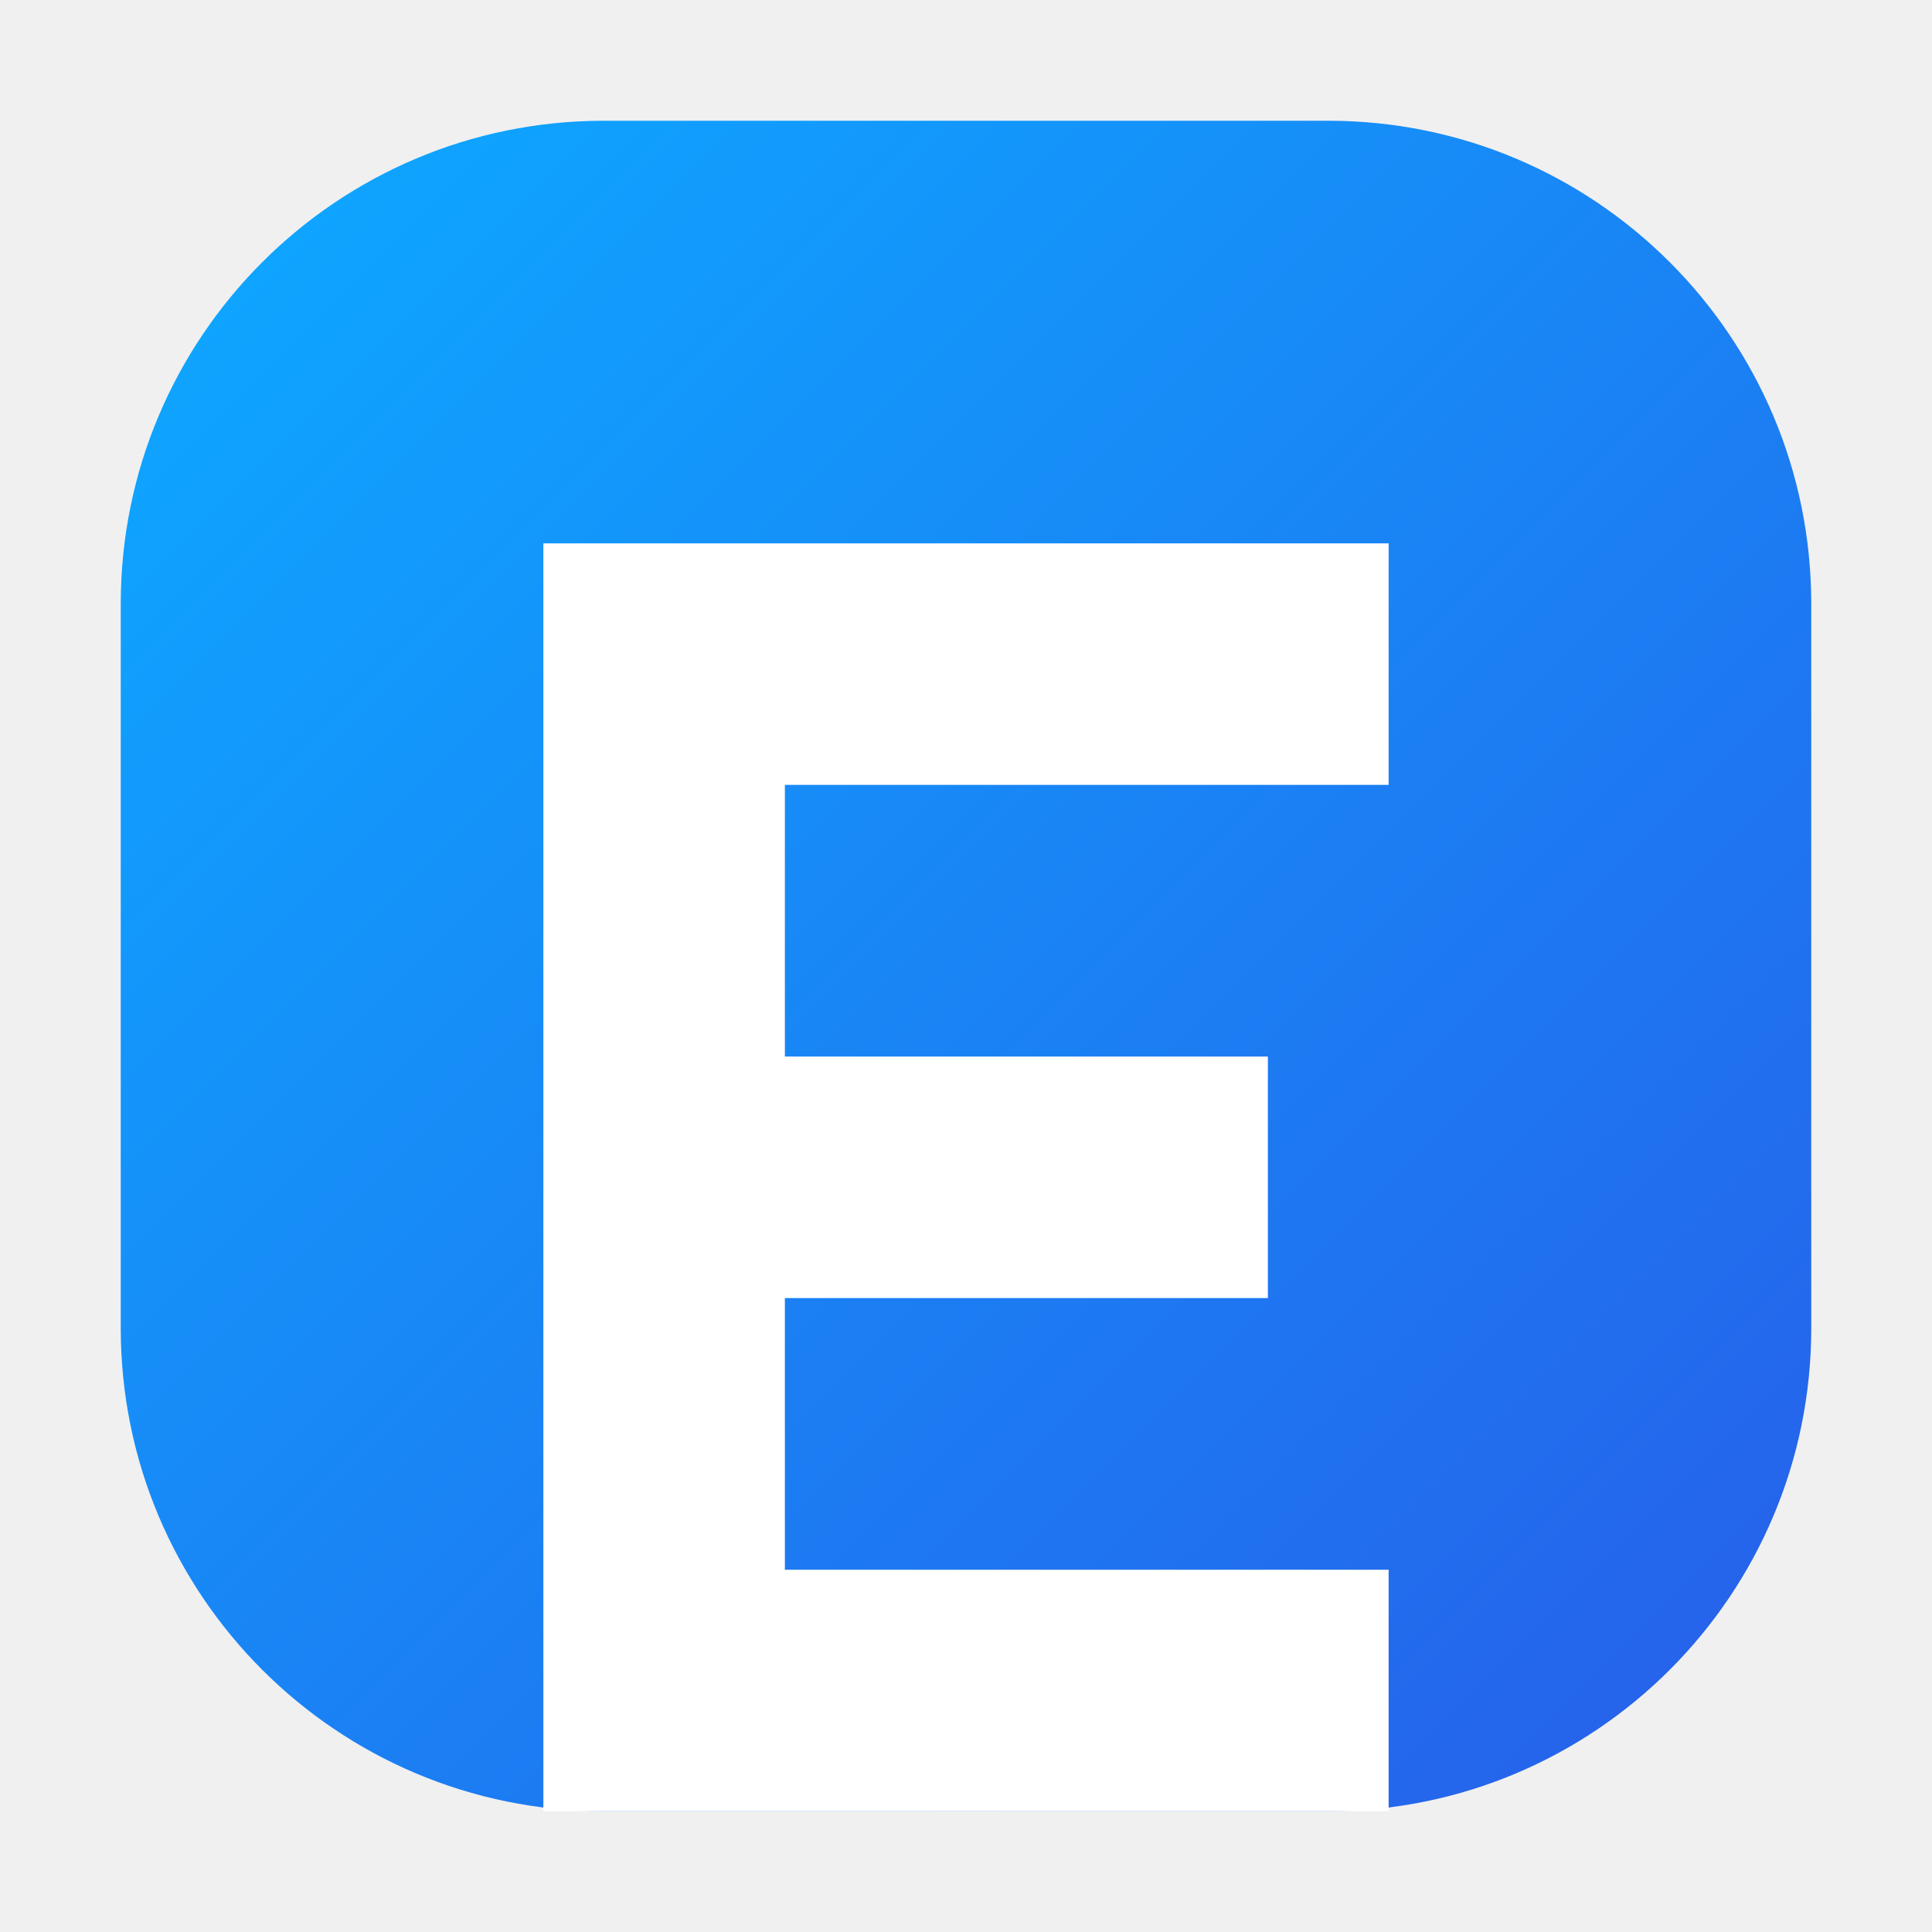
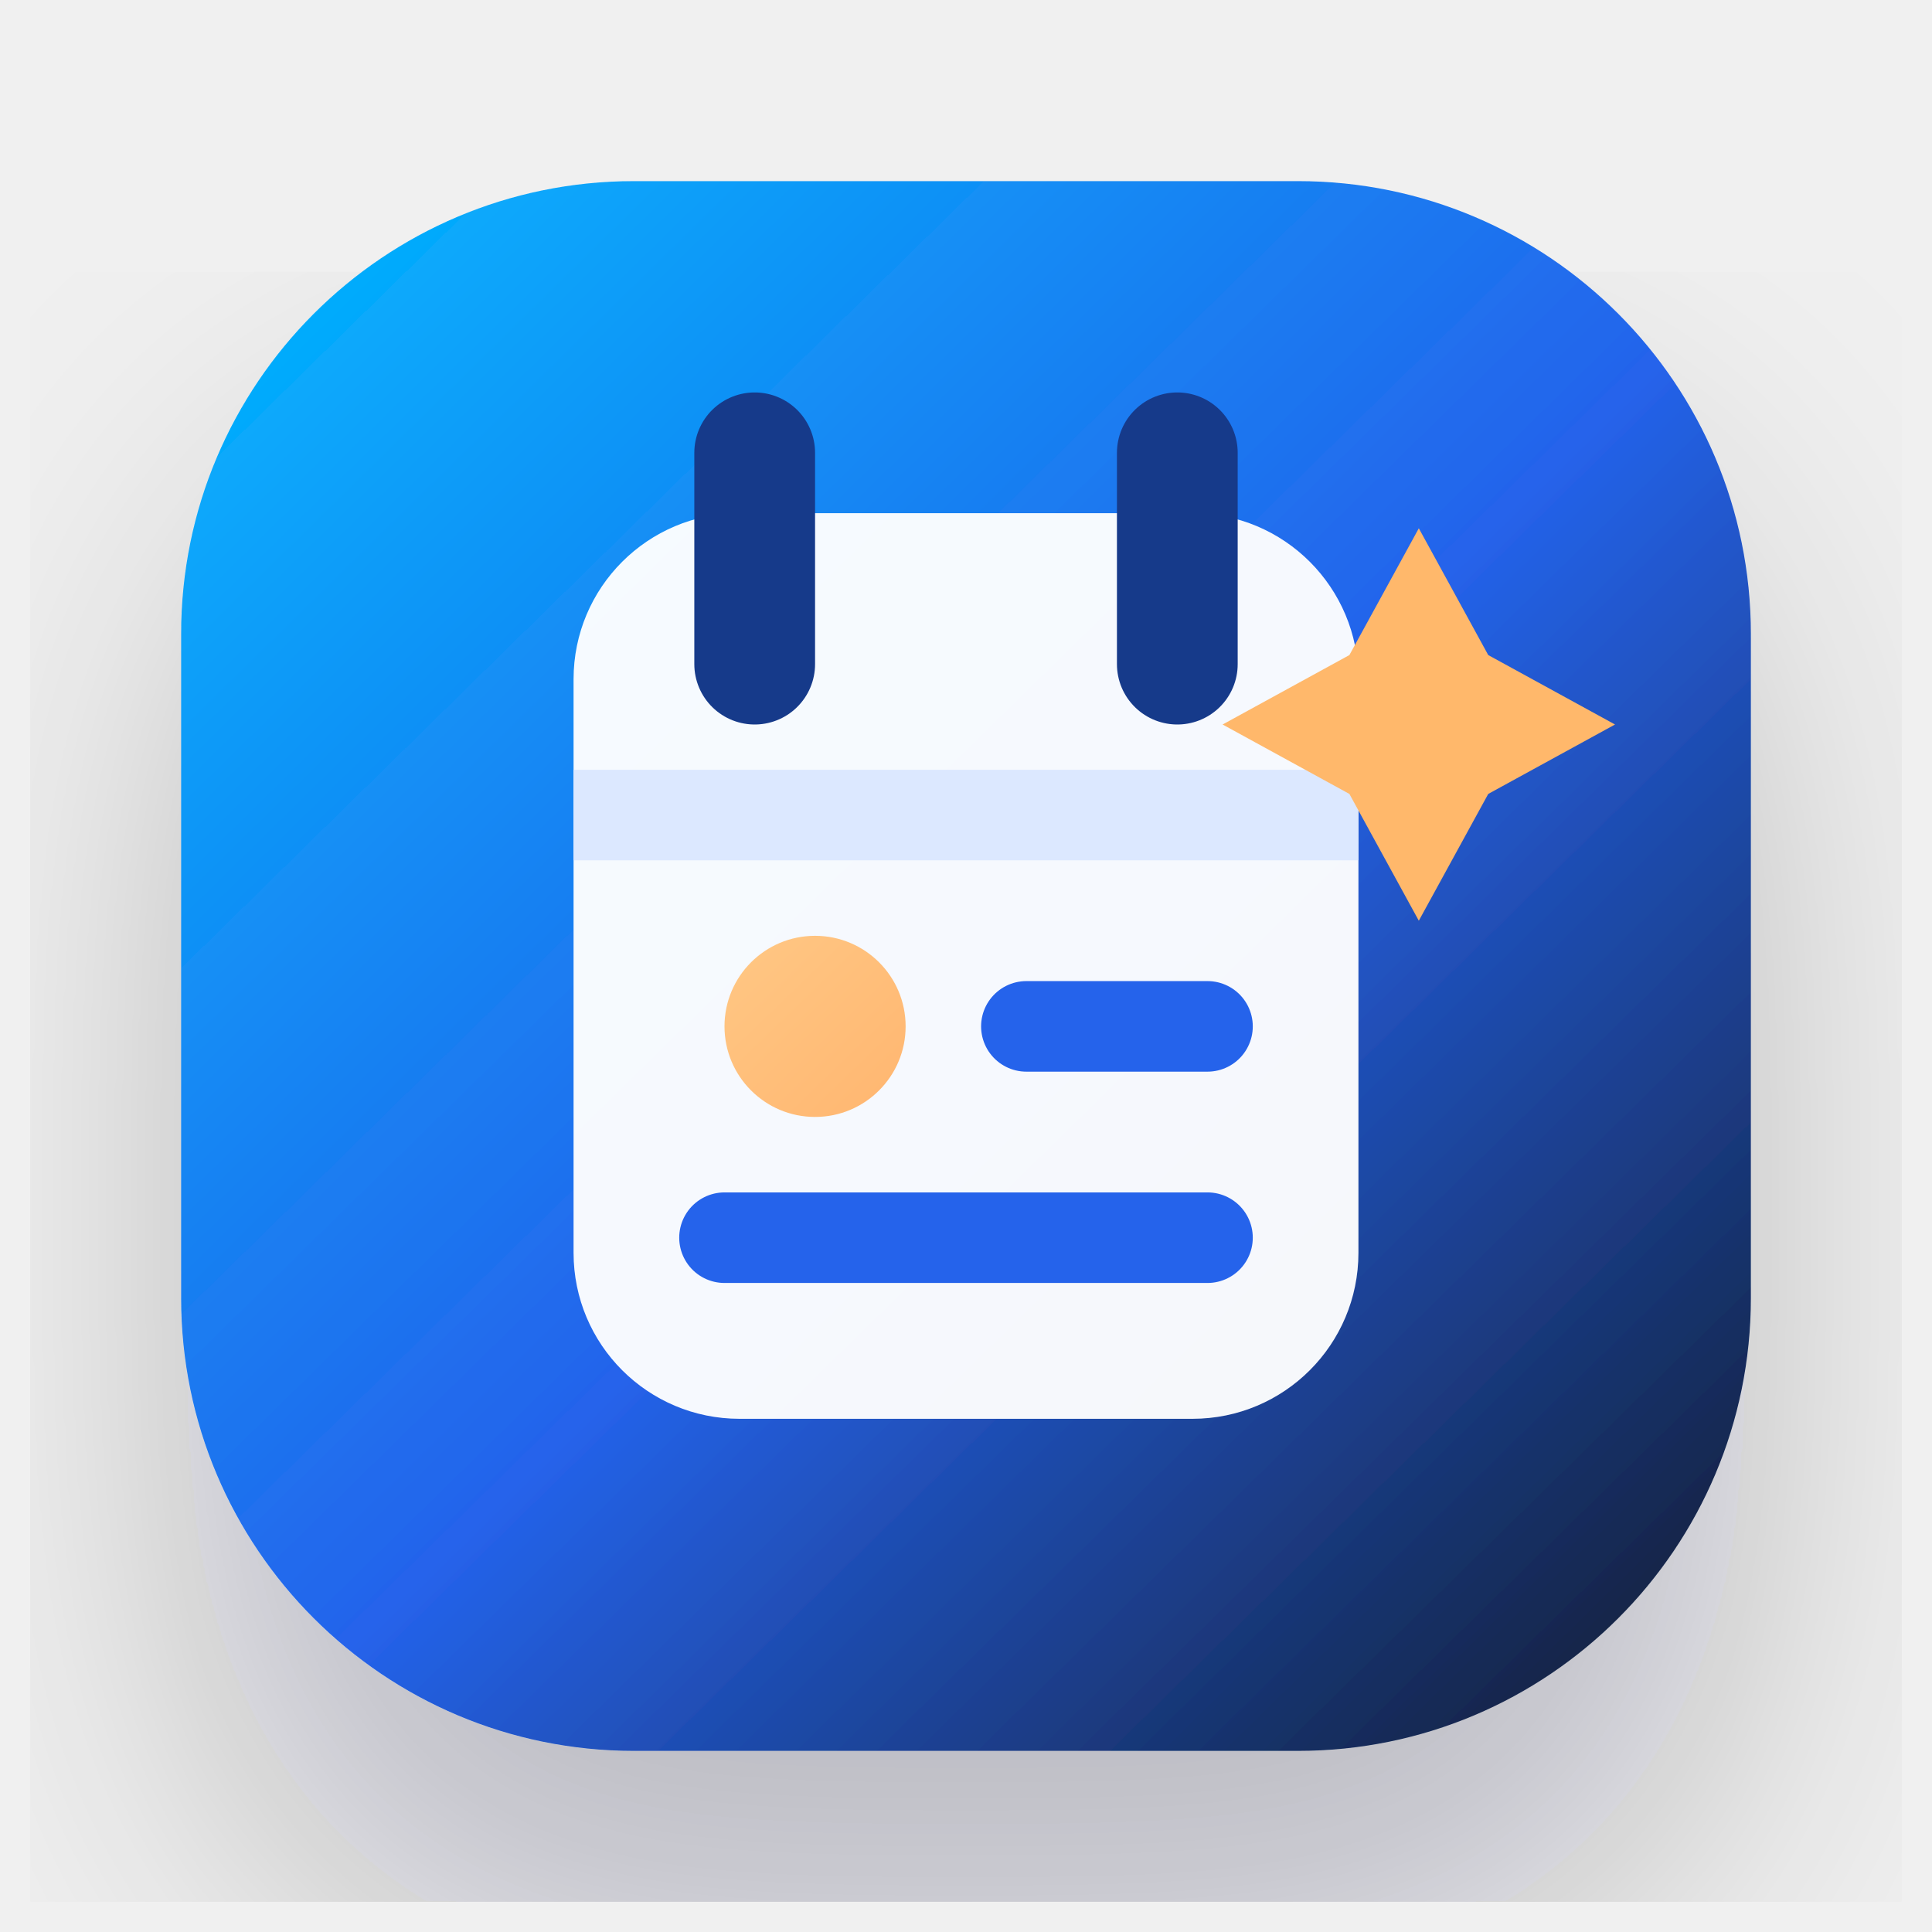
<svg xmlns="http://www.w3.org/2000/svg" width="64" height="64" viewBox="0 0 64 64" fill="none">
  <defs>
-     <linearGradient id="m" x1="8" y1="8" x2="56" y2="56" gradientUnits="userSpaceOnUse">
-       <stop stop-color="#0EA5FF" />
-       <stop offset="1" stop-color="#2563EB" />
+     <linearGradient id="eventosTile" x1="7" y1="6" x2="58" y2="58" gradientUnits="userSpaceOnUse">
+       <stop stop-color="#00B8FF" />
+       <stop offset="0.52" stop-color="#2563EB" />
+       <stop offset="1" stop-color="#111827" />
    </linearGradient>
+     <linearGradient id="eventosAccent" x1="18" y1="17" x2="48" y2="48" gradientUnits="userSpaceOnUse">
+       <stop stop-color="#FFE6A8" />
+       <stop offset="1" stop-color="#FF8A3D" />
+     </linearGradient>
+     <filter id="softShadow" x="1" y="1" width="62" height="62" color-interpolation-filters="sRGB" filterUnits="userSpaceOnUse">
+       <feDropShadow dx="0" dy="8" flood-color="#0F172A" flood-opacity="0.22" stdDeviation="6" />
+     </filter>
  </defs>
-   <rect x="4" y="4" width="56" height="56" rx="16" fill="url(#m)" />
-   <path d="M18 18h28v8H26v9h16v8H26v9h20v8H18V18z" fill="white" />
+   <rect x="6" y="6" width="52" height="52" rx="15" fill="url(#eventosTile)" filter="url(#softShadow)" />
+   <path d="M19 22.5C19 19.46 21.46 17 24.5 17h15C42.54 17 45 19.46 45 22.5v19C45 44.54 42.54 47 39.5 47h-15C21.46 47 19 44.54 19 41.5v-19z" fill="white" fill-opacity="0.96" />
+   <path d="M25 15v7M39 15v7" stroke="#163A8A" stroke-linecap="round" stroke-width="4" />
+   <path d="M19 27h26" stroke="#DCE8FF" stroke-width="3" />
+   <circle cx="27" cy="34" r="3" fill="url(#eventosAccent)" />
+   <path d="M34 34h6M24 41h16" stroke="#2563EB" stroke-linecap="round" stroke-width="3" />
+   <path d="M47 17.5l2.3 4.2 4.2 2.3-4.2 2.3-2.3 4.2-2.3-4.2-4.2-2.3 4.2-2.3 2.3-4.2z" fill="#FFB86B" />
</svg>
